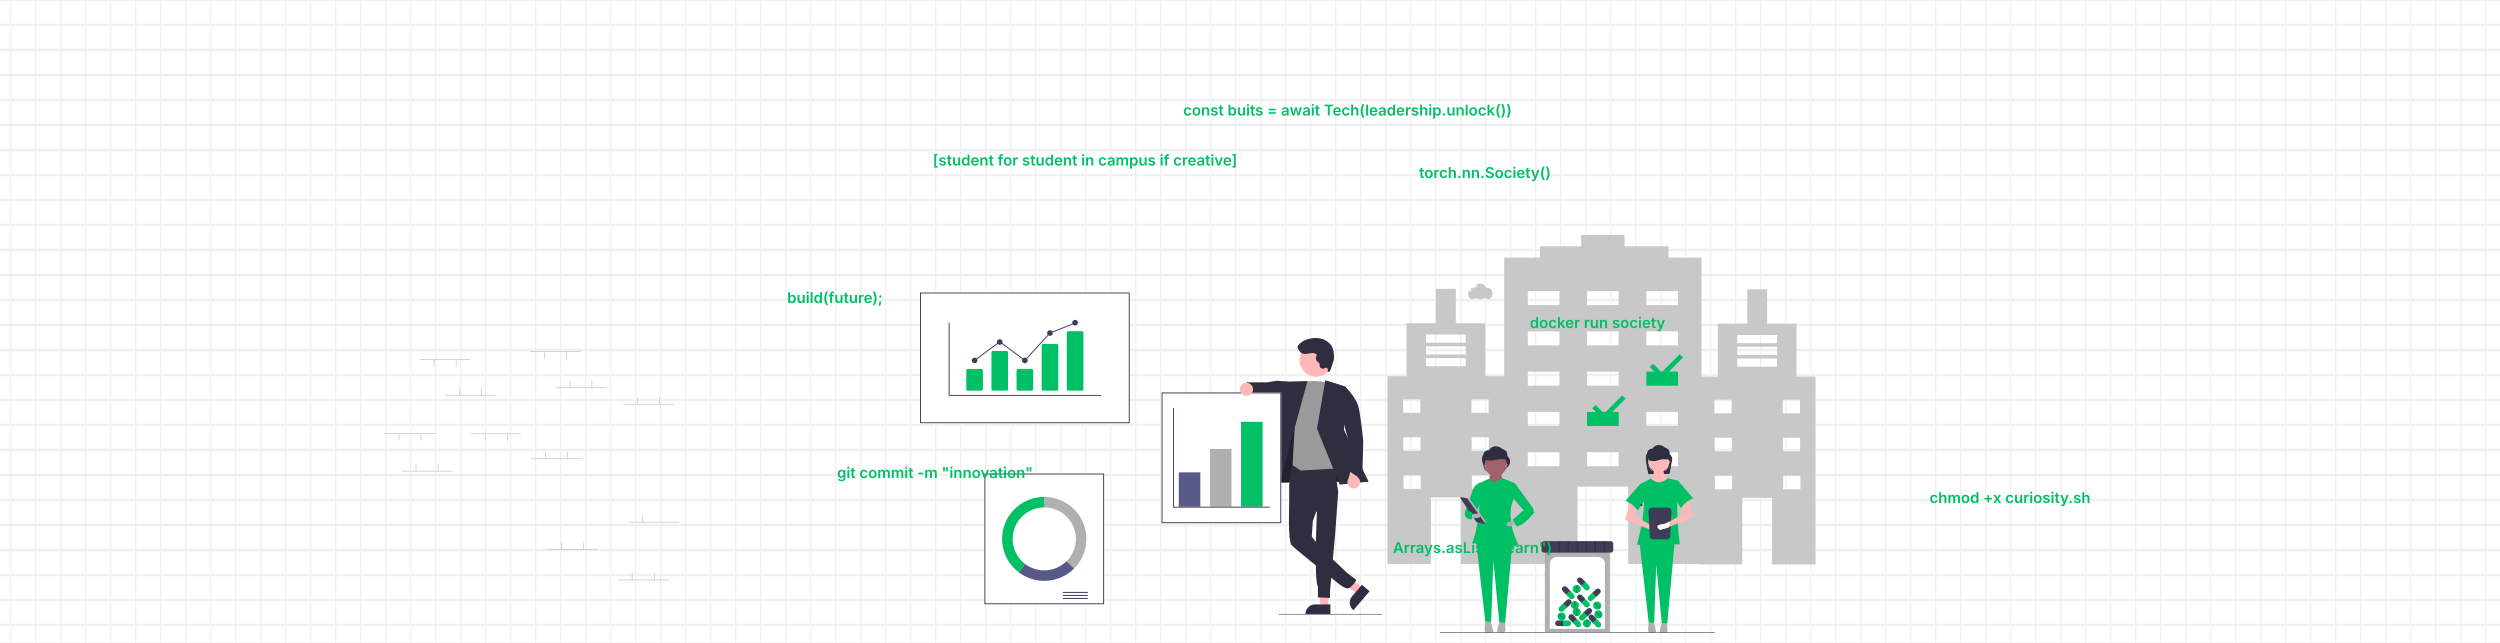
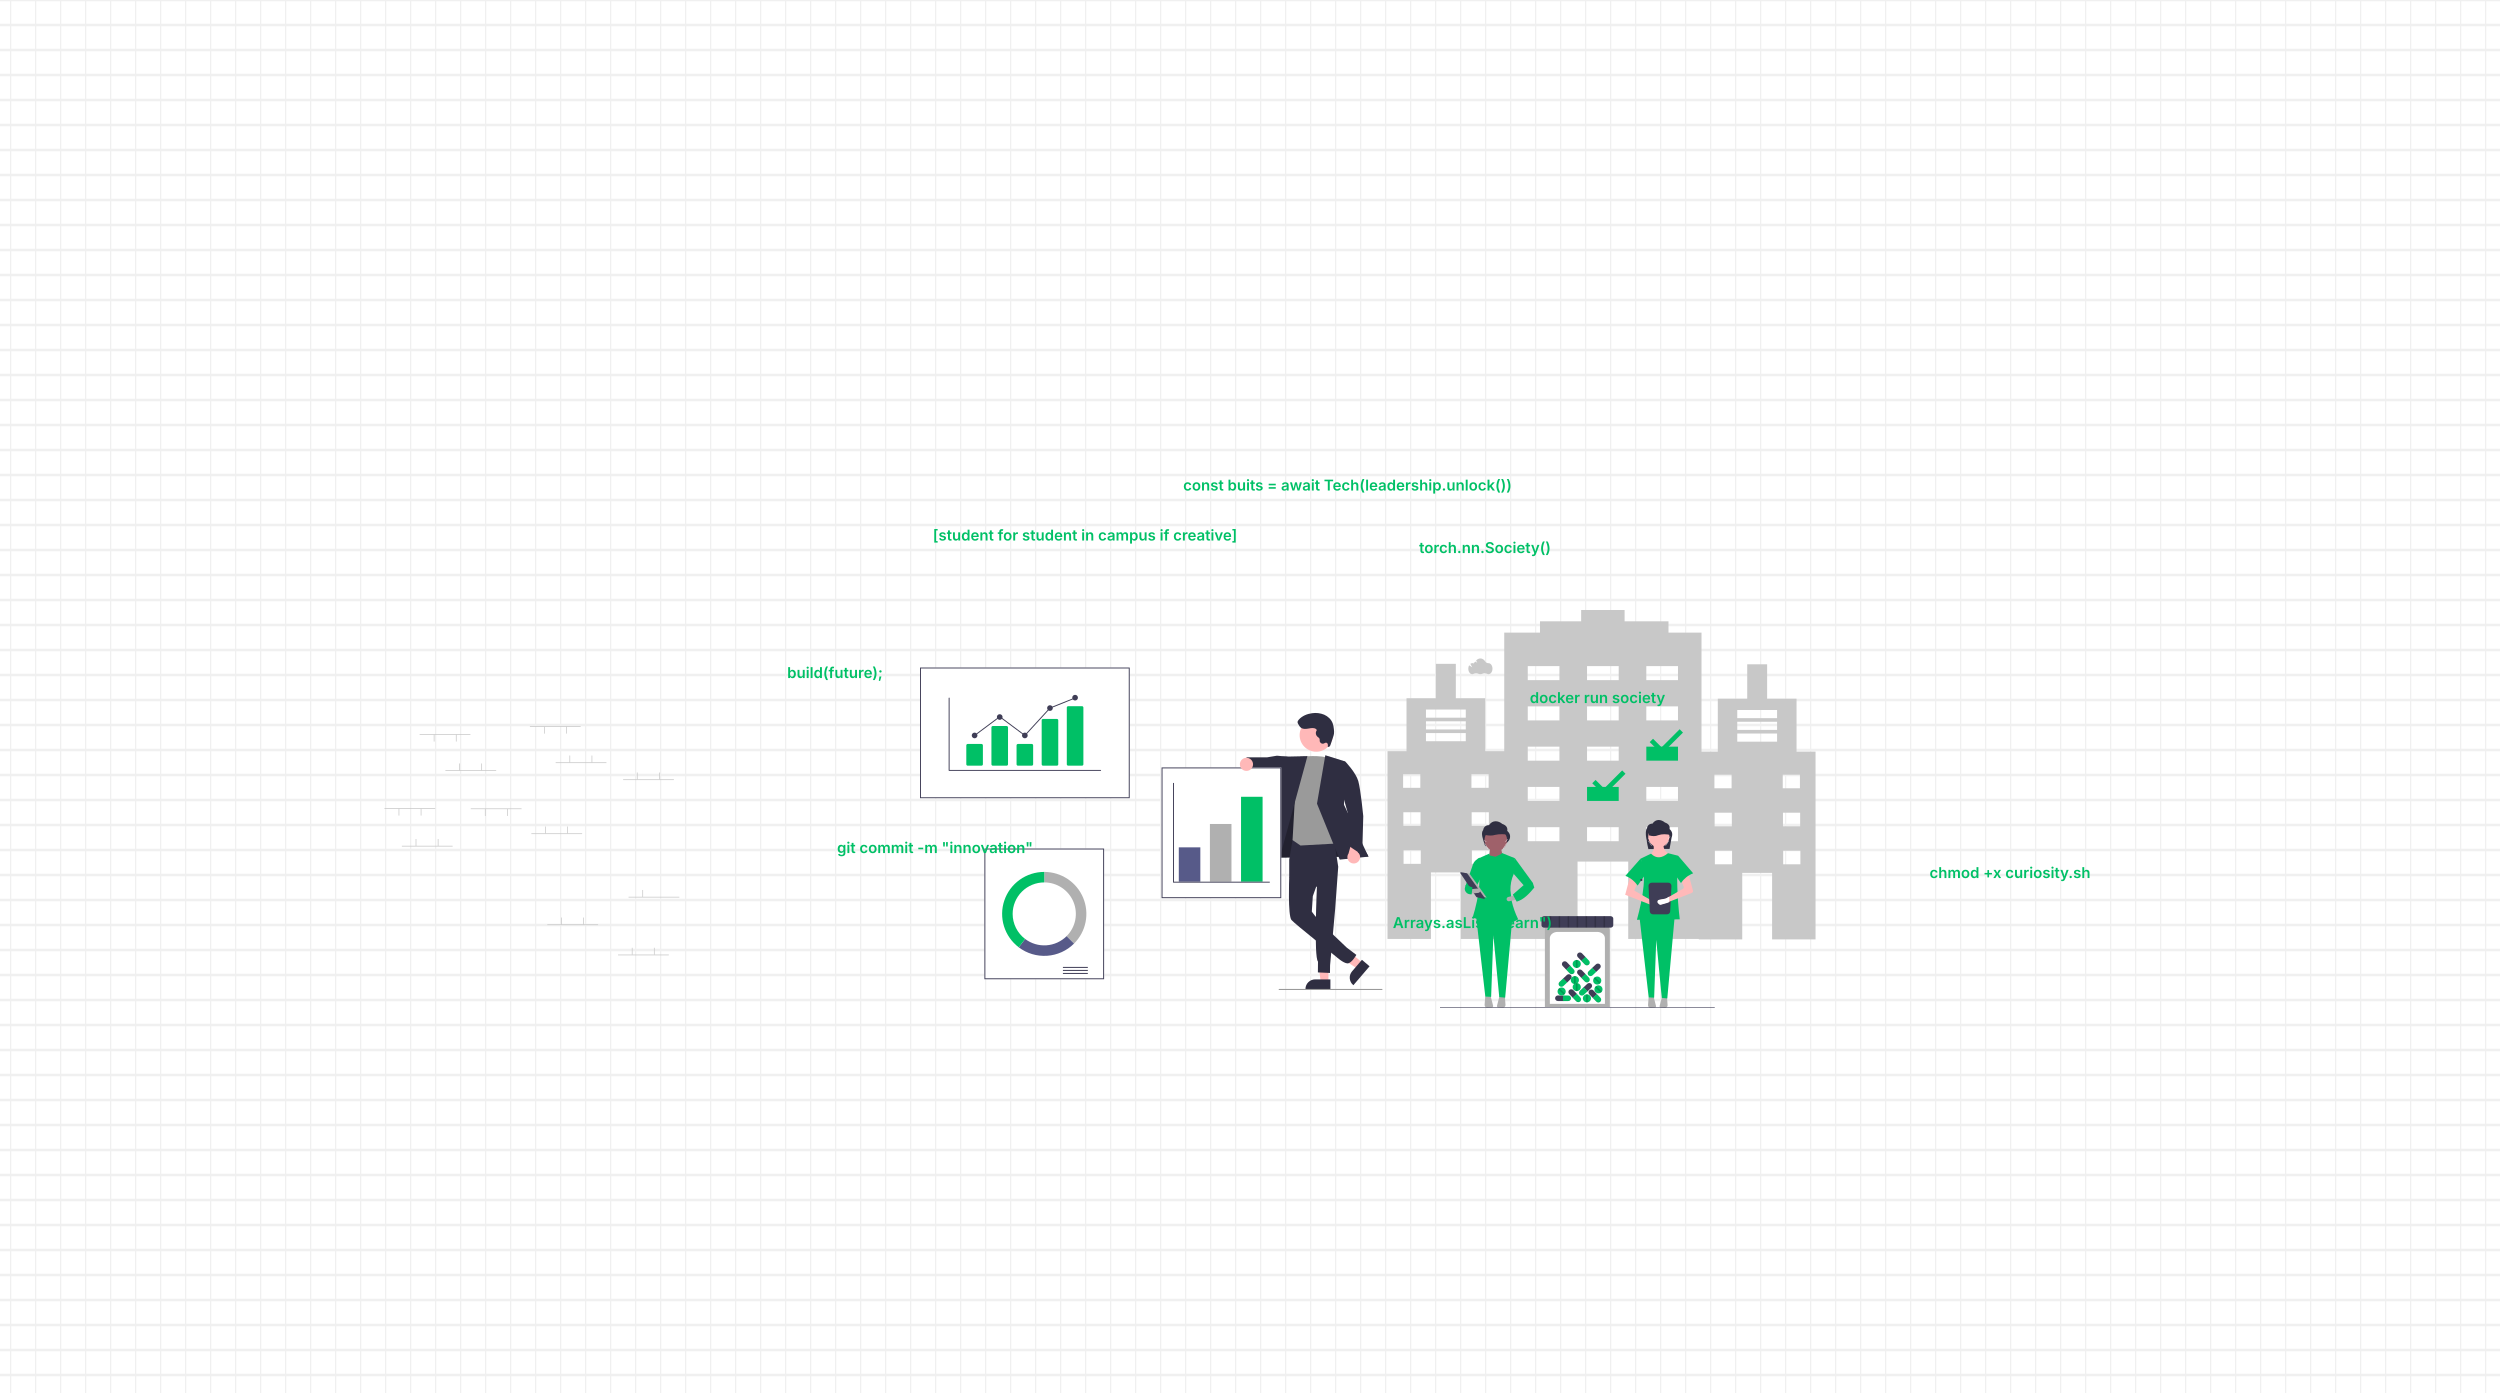
- <svg xmlns="http://www.w3.org/2000/svg" class="banner-img" width="100%" height="257" viewBox="166 0 1000 257" fill="none">
+ <svg xmlns="http://www.w3.org/2000/svg" class="banner-img" width="100%" height="557" viewBox="166 -150 1000 557" fill="none">
  <defs>
    <pattern id="grid" width="10" height="10" patternUnits="userSpaceOnUse">
      <rect width="10" height="10" fill="white" />
      <path d="M 10 0 L 0 0 0 10" fill="none" stroke="#f0f0f0" stroke-width="1" />
      <path d="M 0 10 L 10 10" fill="none" stroke="#f0f0f0" stroke-width="1" />
    </pattern>
    <style>
        /* Chips Styles */
        @keyframes float-chip {
            0%, 100% { transform: translateY(0px); }
            50% { transform: translateY(-3px); }
        }
        .float-chip-1 { animation: float-chip 8s ease-in-out infinite; transform-origin: center; transform-box: fill-box; }
        .float-chip-2 { animation: float-chip 7s ease-in-out infinite 2s; transform-origin: center; transform-box: fill-box; }
        .float-chip-3 { animation: float-chip 9s ease-in-out infinite 1s; transform-origin: center; transform-box: fill-box; }
        .float-chip-4 { animation: float-chip 10s ease-in-out infinite 3s; transform-origin: center; transform-box: fill-box; }
        .float-chip-5 { animation: float-chip 11s ease-in-out infinite 0.5s; transform-origin: center; transform-box: fill-box; }
        .float-chip-6 { animation: float-chip 6s ease-in-out infinite 4s; transform-origin: center; transform-box: fill-box; }
        .float-chip-7 { animation: float-chip 9s ease-in-out infinite 1.5s; transform-origin: center; transform-box: fill-box; }
        .float-chip-8 { animation: float-chip 8.5s ease-in-out infinite 2.5s; transform-origin: center; transform-box: fill-box; }
        
        .chip-group rect {
            fill: none;
            stroke: none;
            transition: all 0.3s ease;
        }
        .chip-group text {
            font-family: 'Inter', system-ui, -apple-system, sans-serif;
            font-size: 6px;
            font-weight: 600;
            fill: #00C066; 
            text-anchor: middle;
            dominant-baseline: middle;
            pointer-events: none;
        }
        .comment-text {
            font-size: 5.5px;
            opacity: 0;
            transition: opacity 0.3s ease;
            fill: #9CA3AF;
        }
        .chip-group:hover .comment-text {
            opacity: 0.9;
        }
        .chip-group:hover text {
            fill: #00d66c;
        }

        @keyframes typing-effect {
            0% { opacity: 0; clip-path: inset(0 100% 0 0); }
            5%, 20% { opacity: 1; clip-path: inset(0 0 0 0); }
            25%, 100% { opacity: 0; clip-path: inset(0 0 0 0); }
        }
        .text-typing { 
            opacity: 0; 
            animation: typing-effect 16s ease-out infinite; 
            font-family: 'Inter', system-ui, -apple-system, sans-serif; 
            font-weight: 700; 
            font-size: 20px; 
            text-anchor: middle; 
            fill: #00C066; 
        }
    </style>
  </defs>
-   <rect width="1433" height="257" fill="url(#grid)" />
+   <rect y="-150" width="1433" height="600" fill="url(#grid)" />
  <path d="M839.112 147.392H823.547V157.346H839.112V147.392Z" fill="#00C066" />
  <path d="M814.86 162.957H799.295V172.911H814.86V162.957Z" fill="#00C066" />
  <path d="M884.614 150.649V129.474H872.85V115.719H864.886V129.474H853.122V150.649H846.606V103.049H833.394V98.525H815.838V94H798.463V98.525H781.993V103.049H767.695V150.468H760.094V129.293H748.329V115.538H740.366V129.293H728.602V150.468H721V225.579H738.375V198.973H750.32V225.579H797.015V194.63H817.286V225.579H845.52V225.76H862.895V199.154H874.84V225.76H892.215V150.649H884.614ZM727.244 159.699H734.122V165.129H727.244V159.699ZM727.335 174.902H734.212V180.332H727.335V174.902ZM734.303 195.535H727.425V190.105H734.303V195.535ZM752.311 146.487H736.384V143.229H752.311V146.487ZM752.311 141.781H736.384V138.523H752.311V141.781ZM752.311 137.075H736.384V133.818H752.311V137.075ZM754.573 159.699H761.451V165.129H754.573V159.699ZM754.664 174.902H761.541V180.332H754.664V174.902ZM761.632 195.535H754.754V190.105H761.632V195.535ZM789.776 186.485H777.107V180.875H789.776V186.485ZM789.776 170.377H777.107V164.767H789.776V170.377ZM789.776 154.269H777.107V148.659H789.776V154.269ZM789.776 138.161H777.107V132.551H789.776V138.161ZM789.776 122.053H777.107V116.443H789.776V122.053ZM813.485 186.485H800.816V180.875H813.485V186.485ZM813.485 170.377H800.816V164.767H813.485V170.377ZM813.485 154.269H800.816V148.659H813.485V154.269ZM813.485 138.161H800.816V132.551H813.485V138.161ZM813.485 122.053H800.816V116.443H813.485V122.053ZM837.195 186.485H824.526V180.875H837.195V186.485ZM837.195 170.377H824.526V164.767H837.195V170.377ZM837.195 154.269H824.526V148.659H837.195V154.269ZM837.195 138.161H824.526V132.551H837.195V138.161ZM837.195 122.053H824.526V116.443H837.195V122.053ZM851.764 159.88H858.642V165.31H851.764V159.88ZM851.855 175.083H858.732V180.513H851.855V175.083ZM858.823 195.716H851.945V190.286H858.823V195.716ZM876.831 146.668H860.904V143.41H876.831V146.668ZM876.831 141.962H860.904V138.704H876.831V141.962ZM876.831 137.256H860.904V133.999H876.831V137.256ZM879.094 159.88H885.971V165.31H879.094V159.88ZM879.184 175.083H886.062V180.513H879.184V175.083ZM886.152 195.716H879.275V190.286H886.152V195.716Z" fill="#C8C8C8" />
  <path d="M753.648 116.125L754.898 116.918L754.139 115.537C754.354 115.366 754.62 115.271 754.895 115.267C754.902 115.267 754.909 115.267 754.916 115.267C755.002 115.269 755.089 115.262 755.175 115.248L755.599 115.517L755.417 115.187C755.718 115.082 755.977 114.885 756.159 114.624L756.918 115.105L756.438 114.233C756.64 113.973 756.897 113.761 757.191 113.612C757.485 113.464 757.809 113.382 758.138 113.374C758.927 113.374 759.63 113.844 760.084 114.575C760.218 114.793 760.407 114.973 760.633 115.095C760.859 115.216 761.113 115.276 761.37 115.268C761.384 115.267 761.398 115.267 761.412 115.267C762.283 115.267 762.989 116.255 762.989 117.473C762.989 118.691 762.283 119.679 761.412 119.679C761.221 119.678 761.032 119.631 760.863 119.541C760.566 119.397 760.242 119.319 759.912 119.313C759.583 119.306 759.256 119.372 758.954 119.504C758.699 119.619 758.422 119.678 758.143 119.679C757.863 119.68 757.587 119.621 757.331 119.508C757.031 119.378 756.707 119.314 756.381 119.32C756.055 119.327 755.733 119.403 755.439 119.544C755.271 119.632 755.085 119.678 754.895 119.679C754.024 119.679 753.318 118.691 753.318 117.473C753.313 117.003 753.426 116.539 753.648 116.125Z" fill="#C8C8C8" />
  <path d="M814.868 158.171L807.647 165.391L804.226 161.97L802.894 163.302L807.643 168.051L816.2 159.503L814.868 158.171Z" fill="#00C066" />
  <path d="M837.854 141.701L830.633 148.921L827.212 145.5L825.88 146.832L830.629 151.581L839.186 143.033L837.854 141.701Z" fill="#00C066" />
  <g clip-path="url(#clip0_28_850)">
    <path d="M833.827 189.562L825.349 189.644C824.95 187.715 823.611 182.655 824.817 181.275C824.872 180.756 825.129 180.277 825.534 179.939C825.939 179.601 826.461 179.43 826.991 179.46C828.305 177.438 830.494 177.742 831.973 179.005C833.462 179.51 834.023 180.407 833.827 181.624C834.929 182.573 835.133 183.727 834.638 185.041L833.827 189.562Z" fill="#2F2E41" />
    <path d="M833.011 194.696L826.894 193.864L825.671 192.106C827.356 191.007 827.952 189.473 827.176 187.389L831.411 187.296C831.212 189.152 831.837 190.589 833.575 191.459L833.011 194.696Z" fill="#FFB9B9" />
    <path d="M825.448 248.927L825.214 252.07C825.203 252.213 825.224 252.356 825.274 252.489C825.324 252.623 825.403 252.745 825.505 252.846C825.607 252.948 825.73 253.027 825.865 253.078C826.001 253.129 826.146 253.151 826.291 253.142L827.933 253.044C828.009 253.04 828.083 253.019 828.15 252.983C828.217 252.947 828.275 252.897 828.32 252.837C828.365 252.776 828.396 252.707 828.411 252.633C828.426 252.56 828.424 252.484 828.405 252.411L827.494 248.827L825.448 248.927Z" fill="#B0B0B0" />
    <path d="M830.765 248.827L829.853 252.411C829.835 252.484 829.833 252.56 829.847 252.633C829.862 252.707 829.893 252.776 829.938 252.837C829.983 252.897 830.041 252.947 830.108 252.983C830.175 253.019 830.249 253.04 830.325 253.044L831.968 253.142C832.113 253.151 832.258 253.129 832.393 253.078C832.529 253.027 832.651 252.948 832.753 252.846C832.855 252.745 832.934 252.623 832.984 252.489C833.034 252.356 833.055 252.213 833.044 252.07L832.81 248.927L830.765 248.827Z" fill="#B0B0B0" />
    <path d="M832.917 249.364L830.7 249.145L828.494 225.961L827.66 249.07L825.482 248.994L821.812 216.989H835.834L832.917 249.364Z" fill="#00C066" />
    <path d="M829.529 188.869C831.868 188.869 833.763 187.005 833.763 184.706C833.763 182.407 831.868 180.544 829.529 180.544C827.19 180.544 825.294 182.407 825.294 184.706C825.294 187.005 827.19 188.869 829.529 188.869Z" fill="#FFB9B9" />
    <path d="M837.904 217.729L820.777 217.914C823.319 208.403 824.839 199.568 822.189 193.494L826.424 191.459C828.465 193.552 830.739 193.336 833.199 191.274L837.245 192.291C836.552 200.256 836.863 208.787 837.904 217.729Z" fill="#00C066" />
    <path d="M816.072 207.924L826.706 212.086L829.083 212.773C829.19 212.804 829.301 212.814 829.411 212.801C829.521 212.788 829.628 212.754 829.724 212.7C829.82 212.645 829.904 212.573 829.971 212.486C830.038 212.399 830.086 212.3 830.113 212.194C830.16 212.009 830.139 211.813 830.053 211.641C829.968 211.47 829.823 211.334 829.645 211.257L827.176 210.514L819.742 206.259L821.295 202.235L818.048 200.524L816.072 207.924Z" fill="#FFB9B9" />
    <path d="M816.166 200.339C818.189 201.114 819.799 202.439 821.06 204.224L825.012 198.581L822.189 193.494L816.166 200.339Z" fill="#00C066" />
    <path d="M834.302 184.032C832.583 183.596 830.893 183.537 829.25 184.089C828.204 184.587 826.948 184.541 825.55 184.13V179.978L833.094 180.175L834.302 184.032Z" fill="#2F2E41" />
    <path d="M826.67 203.074C826.338 203.074 826.019 203.204 825.784 203.435C825.549 203.667 825.417 203.98 825.416 204.307L825.911 214.493C825.912 214.82 826.044 215.134 826.279 215.365C826.514 215.596 826.833 215.726 827.166 215.726H832.825C833.158 215.726 833.477 215.596 833.712 215.365C833.947 215.134 834.079 214.82 834.08 214.493L834.575 204.307C834.574 203.98 834.442 203.667 834.207 203.435C833.972 203.204 833.653 203.074 833.321 203.074H826.67Z" fill="#3F3D56" />
    <path d="M842.73 207.154L833.461 210.782L832.762 211.056C832.739 211.064 832.717 211.071 832.694 211.079L830.351 211.756C830.051 211.843 829.637 211.446 829.394 211.172C829.274 211.04 829.206 210.871 829.202 210.694C829.199 210.517 829.26 210.344 829.374 210.208C829.407 210.171 829.442 210.137 829.481 210.107C829.571 210.038 829.677 209.992 829.79 209.973L832.13 209.52C832.214 209.504 832.295 209.475 832.369 209.433L833.461 208.807L839.128 205.564C839.286 205.474 839.406 205.332 839.467 205.163C839.528 204.994 839.526 204.809 839.461 204.642L838.379 201.838C838.313 201.666 838.312 201.477 838.378 201.305C838.443 201.133 838.57 200.99 838.734 200.903L840.527 199.959C840.629 199.905 840.743 199.875 840.859 199.87C840.975 199.866 841.09 199.887 841.197 199.933C841.304 199.978 841.398 200.047 841.474 200.134C841.549 200.221 841.604 200.323 841.633 200.434L843.189 206.259C843.237 206.437 843.216 206.627 843.132 206.792C843.047 206.957 842.904 207.086 842.73 207.154Z" fill="#FFB9B9" />
    <path d="M843.268 199.321C841.245 200.097 839.635 201.421 838.374 203.206L834.422 197.564L837.245 192.291L843.268 199.321Z" fill="#00C066" />
    <path d="M833.257 185.599L833.17 185.513L833.293 185.391L834.033 184.543L834.127 184.622L833.384 185.473L833.257 185.599Z" fill="white" />
    <path d="M825.27 185.083L825.191 185.177L825.933 185.785L826.013 185.691L825.27 185.083Z" fill="white" />
    <path d="M833.47 186.314L832.171 188.321L832.275 188.386L833.575 186.379L833.47 186.314Z" fill="white" />
    <path d="M825.407 186.314L825.302 186.379L826.602 188.386L826.706 188.321L825.407 186.314Z" fill="white" />
    <path d="M833.708 208.635V210.839L832.928 211.145C832.903 211.155 832.878 211.163 832.852 211.171L830.237 211.927C829.902 212.024 829.44 211.581 829.169 211.275C829.035 211.128 828.959 210.939 828.955 210.741C828.951 210.543 829.019 210.351 829.147 210.199C829.183 210.158 829.223 210.12 829.266 210.086C829.366 210.009 829.485 209.957 829.611 209.936L832.223 209.431C832.317 209.413 832.407 209.38 832.49 209.333L833.708 208.635Z" fill="white" />
    <path d="M822.541 202.423C822.788 202.423 822.988 202.226 822.988 201.983C822.988 201.74 822.788 201.543 822.541 201.543C822.294 201.543 822.093 201.74 822.093 201.983C822.093 202.226 822.294 202.423 822.541 202.423Z" fill="#3F3D56" />
    <path d="M768.642 187.209L760.788 188.516C760.594 188.549 760.394 188.51 760.228 188.406C760.062 188.302 759.941 188.142 759.888 187.955C759.32 185.942 758.134 183.316 759.286 181.997C759.345 181.442 759.619 180.931 760.051 180.57C760.483 180.209 761.041 180.026 761.607 180.059C763.01 177.9 765.348 178.224 766.927 179.572C768.517 180.112 769.116 181.069 768.907 182.369C769.594 182.96 769.954 183.626 770.03 184.357C770.066 184.763 770.013 185.173 769.875 185.557C769.737 185.942 769.518 186.294 769.231 186.589L768.642 187.209Z" fill="#2F2E41" />
    <path d="M767.421 193.288L761.332 192.935C761.929 191.589 762.167 190.293 761.929 189.062H766.466C766.456 190.007 766.934 191.641 767.421 193.288Z" fill="#9F616A" />
    <path d="M760.092 248.595L759.842 251.951C759.83 252.103 759.852 252.256 759.906 252.399C759.959 252.542 760.044 252.672 760.152 252.78C760.261 252.888 760.393 252.973 760.537 253.027C760.682 253.082 760.837 253.105 760.992 253.096L762.745 252.991C762.827 252.986 762.906 252.964 762.977 252.926C763.049 252.887 763.111 252.834 763.159 252.77C763.207 252.705 763.24 252.631 763.256 252.552C763.271 252.474 763.269 252.393 763.25 252.315L762.276 248.488L760.092 248.595Z" fill="#B0B0B0" />
    <path d="M765.769 248.488L764.796 252.315C764.776 252.393 764.774 252.474 764.79 252.552C764.805 252.631 764.838 252.705 764.887 252.77C764.935 252.834 764.997 252.887 765.068 252.926C765.14 252.964 765.219 252.986 765.3 252.991L767.054 253.096C767.208 253.105 767.363 253.082 767.508 253.027C767.653 252.973 767.784 252.888 767.893 252.78C768.002 252.672 768.086 252.542 768.139 252.399C768.193 252.256 768.215 252.103 768.204 251.951L767.954 248.595L765.769 248.488Z" fill="#B0B0B0" />
    <path d="M768.067 249.061L765.7 248.828L763.344 224.071L762.454 248.748L760.129 248.666L756.21 214.49H771.182L768.067 249.061Z" fill="#00C066" />
    <path d="M764.317 190.487C766.815 190.487 768.839 188.497 768.839 186.042C768.839 183.587 766.815 181.597 764.317 181.597C761.82 181.597 759.795 183.587 759.795 186.042C759.795 188.497 761.82 190.487 764.317 190.487Z" fill="#9F616A" />
    <path d="M769.414 183.919C767.579 183.605 765.774 183.562 764.02 183.96C762.903 184.32 761.561 184.287 760.069 183.99V180.993L768.125 181.136L769.414 183.919Z" fill="#2F2E41" />
    <path d="M759.767 186.058L759.688 186.152L760.481 186.801L760.56 186.708L759.767 186.058Z" fill="white" />
    <path d="M768.53 187.371L767.142 189.515L767.247 189.58L768.635 187.437L768.53 187.371Z" fill="white" />
    <path d="M759.912 187.371L759.807 187.437L761.195 189.58L761.299 189.515L759.912 187.371Z" fill="white" />
    <path d="M755.721 206.315L752.258 204.202L755.211 195.701C755.54 194.824 756.171 194.087 756.994 193.619L757.989 193.053L758.076 201.629L755.721 206.315Z" fill="#00C066" />
    <path d="M770.687 210.444L770.175 206.131C770.147 203.854 770.541 201.653 771.481 199.625L771.958 193.288L766.705 191.175C766.689 191.28 766.675 191.385 766.66 191.491L764.198 192.701L761.796 192.164L761.81 191.41L757.034 193.522C758.613 200.74 757.752 208.235 755.036 217.088L761.328 218.779L761.38 215.809L766.987 215.416C767.045 216.379 767.091 217.326 767.118 218.251C770.282 219.396 770.391 219.377 773.274 217.738C772.126 215.365 771.217 212.896 770.687 210.444Z" fill="#00C066" />
    <path d="M778.764 205.258L775.54 204.202L770.384 198.302L771.958 193.288L779.122 203.146L778.764 205.258Z" fill="#00C066" />
    <path d="M768.661 209.827C768.714 210.054 768.856 210.252 769.057 210.376C769.258 210.501 769.501 210.542 769.732 210.491L772.469 209.881L772.073 208.165L769.337 208.774C769.105 208.825 768.904 208.965 768.777 209.163C768.65 209.36 768.609 209.599 768.661 209.827V209.827Z" fill="#B0B0B0" />
    <path d="M771.123 207.84L772.675 210.657C775.285 209.941 777.548 207.685 779.719 205.024L779.122 203.146L775.421 204.085L771.123 207.84Z" fill="#00C066" />
    <path d="M750.885 199.005L753.865 199.528L760.676 209.047L757.057 208.21L750.885 199.005Z" fill="#B0B0B0" />
    <path d="M750.357 198.889C750.311 198.889 750.267 198.902 750.228 198.925C750.189 198.949 750.158 198.982 750.136 199.021C750.115 199.061 750.105 199.105 750.107 199.15C750.109 199.194 750.124 199.237 750.149 199.275L756.515 208.769C756.55 208.822 756.605 208.86 756.668 208.875L759.63 209.56C759.68 209.571 759.733 209.568 759.78 209.549C759.828 209.531 759.869 209.499 759.898 209.457C759.927 209.415 759.942 209.366 759.941 209.315C759.941 209.265 759.925 209.216 759.895 209.175L752.905 199.405C752.886 199.379 752.862 199.356 752.834 199.338C752.807 199.321 752.775 199.309 752.743 199.303L750.404 198.893C750.389 198.89 750.373 198.889 750.357 198.889Z" fill="#3F3D56" />
    <path d="M754.328 205.677L754.505 207.429L757.297 207.157C757.533 207.133 757.751 207.019 757.901 206.839C758.052 206.658 758.123 206.426 758.1 206.194C758.076 205.961 757.96 205.748 757.776 205.6C757.592 205.452 757.356 205.382 757.12 205.405L754.328 205.677Z" fill="#B0B0B0" />
    <path d="M751.9 205.474C751.904 206.072 752.148 206.643 752.579 207.064C753.01 207.486 753.593 207.722 754.2 207.723H754.659L754.994 204.985L752.226 204.006L751.9 205.474Z" fill="#00C066" />
    <path d="M768.163 186.732L768.076 186.646L768.208 186.517L768.998 185.611L769.092 185.69L768.299 186.599L768.163 186.732Z" fill="white" />
    <path d="M851.902 252.952H742V253.196H851.902V252.952Z" fill="#3F3D56" />
    <path d="M783.956 252.831H809.946V221.843C809.946 220.202 808.302 218.867 806.281 218.867H787.621C785.6 218.867 783.956 220.202 783.956 221.843V252.831Z" fill="#B0B0B0" />
    <path d="M785.936 251.549H807.966V225.284C807.966 223.893 806.572 222.761 804.859 222.761H789.042C787.329 222.761 785.936 223.893 785.936 225.284V251.549Z" fill="white" />
    <path d="M783.759 216.456C783.117 216.456 782.594 216.88 782.594 217.402V220.132C782.594 220.654 783.117 221.078 783.759 221.078H810.142C810.785 221.078 811.307 220.654 811.307 220.132V217.402C811.307 216.88 810.785 216.456 810.142 216.456H783.759Z" fill="#3F3D56" />
    <path d="M789.176 248.181C788.874 248.182 788.585 248.3 788.372 248.51C788.159 248.72 788.039 249.004 788.038 249.3C788.039 249.597 788.159 249.881 788.372 250.09C788.585 250.3 788.874 250.418 789.176 250.419H791.307V248.181H789.176Z" fill="#3F3D56" />
    <path d="M793.262 248.181H791.19V250.419H793.262C793.564 250.418 793.853 250.3 794.066 250.09C794.279 249.881 794.399 249.597 794.4 249.3C794.399 249.004 794.279 248.72 794.066 248.51C793.853 248.3 793.564 248.182 793.262 248.181Z" fill="#00C066" />
    <path opacity="0.2" d="M794.005 248.456C794.184 248.658 794.283 248.917 794.284 249.186C794.283 249.482 794.162 249.766 793.949 249.976C793.736 250.185 793.447 250.304 793.145 250.304H791.19V250.419H793.262C793.564 250.418 793.853 250.3 794.066 250.091C794.279 249.881 794.399 249.597 794.4 249.3C794.4 249.14 794.365 248.981 794.296 248.836C794.228 248.69 794.129 248.56 794.005 248.456Z" fill="black" />
    <path d="M798.79 231.329C798.582 231.114 798.297 230.988 797.995 230.979C797.694 230.971 797.401 231.08 797.181 231.282C796.962 231.486 796.834 231.767 796.825 232.063C796.817 232.36 796.927 232.648 797.134 232.864L798.595 234.388L800.251 232.853L798.79 231.329Z" fill="#3F3D56" />
    <path d="M801.593 234.252L800.171 232.77L798.515 234.304L799.936 235.787C800.144 236.002 800.429 236.127 800.731 236.136C801.032 236.145 801.325 236.036 801.545 235.833C801.764 235.629 801.892 235.348 801.901 235.052C801.91 234.756 801.799 234.468 801.593 234.252Z" fill="#00C066" />
    <path opacity="0.2" d="M801.899 234.971C801.873 235.238 801.749 235.487 801.55 235.671C801.33 235.874 801.037 235.983 800.736 235.974C800.434 235.965 800.149 235.839 799.941 235.624L798.6 234.226L798.515 234.304L799.936 235.786C800.144 236.002 800.429 236.127 800.731 236.136C801.032 236.145 801.325 236.036 801.545 235.833C801.664 235.723 801.757 235.589 801.818 235.44C801.879 235.291 801.907 235.131 801.899 234.971Z" fill="black" />
    <path d="M792.726 234.857C792.518 234.642 792.233 234.516 791.931 234.508C791.63 234.499 791.337 234.608 791.117 234.81C790.898 235.014 790.77 235.295 790.761 235.592C790.752 235.888 790.863 236.176 791.069 236.392L792.531 237.916L794.187 236.381L792.726 234.857Z" fill="#3F3D56" />
    <path d="M795.528 237.779L794.107 236.297L792.45 237.832L793.872 239.314C794.079 239.529 794.365 239.655 794.666 239.664C794.968 239.673 795.261 239.564 795.481 239.361C795.7 239.157 795.827 238.876 795.836 238.58C795.845 238.284 795.734 237.996 795.528 237.779Z" fill="#00C066" />
    <path opacity="0.2" d="M795.835 238.499C795.808 238.766 795.684 239.015 795.486 239.199C795.266 239.402 794.973 239.511 794.671 239.502C794.37 239.493 794.084 239.367 793.877 239.152L792.535 237.754L792.45 237.832L793.872 239.315C794.079 239.53 794.365 239.655 794.666 239.664C794.968 239.673 795.261 239.564 795.481 239.361C795.599 239.251 795.692 239.117 795.754 238.968C795.815 238.819 795.842 238.659 795.835 238.499Z" fill="black" />
    <path d="M798.79 238.142C798.582 237.927 798.297 237.801 797.995 237.792C797.694 237.783 797.401 237.892 797.181 238.095C796.962 238.299 796.834 238.58 796.825 238.876C796.817 239.173 796.927 239.46 797.134 239.677L798.595 241.201L800.251 239.666L798.79 238.142Z" fill="#3F3D56" />
    <path d="M801.593 241.064L800.171 239.582L798.515 241.117L799.936 242.599C800.144 242.814 800.429 242.94 800.731 242.949C801.032 242.958 801.325 242.849 801.545 242.646C801.764 242.442 801.892 242.161 801.901 241.865C801.91 241.568 801.799 241.281 801.593 241.064Z" fill="#00C066" />
    <path opacity="0.2" d="M801.899 241.783C801.873 242.051 801.749 242.299 801.55 242.484C801.33 242.686 801.037 242.795 800.736 242.787C800.434 242.778 800.149 242.652 799.941 242.437L798.6 241.038L798.515 241.117L799.936 242.599C800.144 242.814 800.429 242.94 800.731 242.949C801.032 242.957 801.325 242.849 801.545 242.646C801.664 242.536 801.757 242.401 801.818 242.253C801.879 242.104 801.907 241.944 801.899 241.783Z" fill="black" />
    <path d="M802.49 245.133C802.706 244.926 802.83 244.644 802.836 244.348C802.841 244.051 802.726 243.765 802.518 243.551C802.307 243.338 802.02 243.216 801.719 243.211C801.417 243.206 801.126 243.318 800.908 243.523L799.376 244.978L800.957 246.588L802.49 245.133Z" fill="#3F3D56" />
    <path d="M799.551 247.923L801.041 246.508L799.46 244.899L797.969 246.314C797.753 246.52 797.629 246.803 797.623 247.099C797.618 247.395 797.733 247.682 797.941 247.896C798.152 248.108 798.439 248.231 798.74 248.236C799.042 248.241 799.333 248.129 799.551 247.923Z" fill="#00C066" />
    <path opacity="0.2" d="M798.823 248.233C798.551 248.21 798.296 248.091 798.107 247.899C797.898 247.685 797.783 247.398 797.789 247.102C797.794 246.805 797.918 246.523 798.134 246.317L799.541 244.981L799.46 244.899L797.969 246.314C797.753 246.52 797.629 246.803 797.623 247.099C797.618 247.395 797.733 247.682 797.941 247.896C798.055 248.011 798.193 248.101 798.345 248.159C798.497 248.217 798.66 248.243 798.823 248.233Z" fill="black" />
    <path d="M794.321 241.605C794.538 241.398 794.662 241.116 794.667 240.819C794.673 240.523 794.558 240.237 794.349 240.023C794.139 239.81 793.852 239.688 793.55 239.683C793.249 239.678 792.957 239.79 792.74 239.995L791.208 241.45L792.789 243.06L794.321 241.605Z" fill="#3F3D56" />
    <path d="M791.382 244.395L792.873 242.98L791.291 241.371L789.801 242.786C789.585 242.992 789.46 243.275 789.455 243.571C789.45 243.867 789.564 244.154 789.773 244.368C789.983 244.58 790.27 244.703 790.572 244.708C790.873 244.713 791.165 244.6 791.382 244.395Z" fill="#00C066" />
    <path opacity="0.2" d="M790.655 244.705C790.382 244.682 790.128 244.563 789.938 244.37C789.729 244.157 789.615 243.87 789.62 243.574C789.625 243.277 789.75 242.995 789.966 242.788L791.372 241.453L791.291 241.371L789.801 242.786C789.585 242.992 789.46 243.275 789.455 243.571C789.45 243.867 789.564 244.154 789.773 244.368C789.887 244.483 790.024 244.573 790.176 244.631C790.328 244.689 790.492 244.715 790.655 244.705Z" fill="black" />
    <path d="M805.955 237.347C806.171 237.14 806.296 236.858 806.301 236.562C806.306 236.265 806.192 235.979 805.983 235.765C805.773 235.552 805.486 235.43 805.184 235.425C804.882 235.42 804.591 235.532 804.373 235.738L802.841 237.192L804.423 238.802L805.955 237.347Z" fill="#3F3D56" />
    <path d="M803.016 240.137L804.507 238.722L802.925 237.113L801.435 238.528C801.218 238.734 801.094 239.017 801.089 239.313C801.084 239.61 801.198 239.896 801.407 240.11C801.617 240.322 801.904 240.445 802.206 240.45C802.507 240.455 802.799 240.343 803.016 240.137Z" fill="#00C066" />
    <path opacity="0.2" d="M802.288 240.447C802.016 240.424 801.762 240.306 801.572 240.113C801.363 239.899 801.249 239.612 801.254 239.316C801.259 239.02 801.383 238.737 801.6 238.531L803.006 237.195L802.925 237.113L801.435 238.528C801.218 238.734 801.094 239.017 801.089 239.313C801.084 239.61 801.198 239.896 801.407 240.11C801.52 240.225 801.658 240.315 801.81 240.373C801.962 240.431 802.125 240.457 802.288 240.447Z" fill="black" />
    <path d="M803.369 246.171C803.162 245.956 802.876 245.83 802.575 245.822C802.273 245.813 801.98 245.922 801.76 246.124C801.542 246.328 801.414 246.609 801.405 246.906C801.396 247.202 801.507 247.49 801.713 247.706L803.174 249.23L804.831 247.695L803.369 246.171Z" fill="#3F3D56" />
    <path d="M806.172 249.093L804.751 247.611L803.094 249.146L804.516 250.628C804.723 250.843 805.009 250.969 805.31 250.978C805.612 250.987 805.904 250.878 806.125 250.675C806.343 250.471 806.471 250.19 806.48 249.894C806.489 249.598 806.378 249.31 806.172 249.093Z" fill="#00C066" />
    <path opacity="0.2" d="M806.479 249.813C806.452 250.08 806.328 250.329 806.129 250.513C805.909 250.716 805.617 250.825 805.315 250.816C805.014 250.807 804.728 250.681 804.52 250.466L803.179 249.068L803.094 249.146L804.516 250.628C804.723 250.844 805.009 250.969 805.31 250.978C805.612 250.987 805.904 250.878 806.125 250.675C806.243 250.565 806.336 250.431 806.397 250.282C806.458 250.133 806.486 249.973 806.479 249.813Z" fill="black" />
    <path d="M795.325 246.049C795.117 245.834 794.831 245.708 794.53 245.7C794.229 245.691 793.936 245.8 793.716 246.003C793.497 246.207 793.369 246.487 793.36 246.784C793.351 247.08 793.462 247.368 793.668 247.584L795.13 249.108L796.786 247.573L795.325 246.049Z" fill="#3F3D56" />
    <path d="M798.127 248.972L796.706 247.49L795.05 249.025L796.471 250.507C796.678 250.722 796.964 250.848 797.266 250.856C797.567 250.865 797.86 250.756 798.08 250.553C798.299 250.349 798.427 250.069 798.435 249.772C798.444 249.476 798.334 249.188 798.127 248.972Z" fill="#00C066" />
    <path opacity="0.2" d="M798.434 249.691C798.407 249.958 798.283 250.207 798.085 250.391C797.865 250.594 797.572 250.703 797.27 250.694C796.969 250.685 796.683 250.56 796.476 250.344L795.135 248.946L795.05 249.025L796.471 250.507C796.678 250.722 796.964 250.847 797.266 250.856C797.567 250.865 797.86 250.756 798.08 250.553C798.198 250.443 798.292 250.309 798.353 250.16C798.414 250.011 798.441 249.851 798.434 249.691Z" fill="black" />
    <path d="M797.589 242.036C797.589 242.408 797.459 242.768 797.219 243.056C796.98 243.344 796.647 243.543 796.276 243.617C796.059 243.66 795.836 243.66 795.619 243.617C795.249 243.542 794.915 243.344 794.676 243.056C794.437 242.768 794.306 242.408 794.306 242.036C794.306 241.664 794.437 241.303 794.676 241.015C794.915 240.727 795.249 240.529 795.619 240.454C795.836 240.411 796.059 240.411 796.276 240.454C796.647 240.529 796.98 240.727 797.219 241.015C797.459 241.303 797.589 241.664 797.589 242.036Z" fill="#00C066" />
    <path opacity="0.2" d="M796.276 240.454V243.617C796.059 243.66 795.836 243.66 795.619 243.617V240.454C795.836 240.411 796.059 240.411 796.276 240.454Z" fill="black" />
    <path d="M798.332 235.588C798.332 235.96 798.201 236.32 797.962 236.609C797.723 236.897 797.389 237.095 797.019 237.169C796.802 237.212 796.579 237.212 796.362 237.169C795.991 237.095 795.658 236.897 795.419 236.609C795.18 236.32 795.049 235.96 795.049 235.588C795.049 235.216 795.18 234.855 795.419 234.567C795.658 234.279 795.991 234.081 796.362 234.007C796.579 233.964 796.802 233.964 797.019 234.007C797.389 234.081 797.723 234.279 797.962 234.567C798.201 234.855 798.332 235.216 798.332 235.588Z" fill="#00C066" />
    <path opacity="0.2" d="M797.018 234.007V237.169C796.802 237.212 796.578 237.212 796.362 237.169V234.007C796.578 233.964 796.802 233.964 797.018 234.007Z" fill="black" />
    <path d="M798.332 244.834C798.332 245.205 798.201 245.566 797.962 245.854C797.723 246.142 797.389 246.34 797.019 246.415C796.802 246.458 796.579 246.458 796.362 246.415C795.991 246.34 795.658 246.142 795.419 245.854C795.18 245.566 795.049 245.205 795.049 244.833C795.049 244.462 795.18 244.101 795.419 243.813C795.658 243.525 795.991 243.327 796.362 243.252C796.579 243.209 796.802 243.209 797.019 243.252C797.389 243.327 797.723 243.525 797.962 243.813C798.201 244.101 798.332 244.462 798.332 244.834Z" fill="#00C066" />
    <path opacity="0.2" d="M797.018 243.252V246.415C796.802 246.458 796.578 246.458 796.362 246.415V243.252C796.578 243.209 796.802 243.209 797.018 243.252Z" fill="black" />
    <path d="M802.416 249.335C802.416 249.707 802.285 250.068 802.046 250.356C801.807 250.644 801.473 250.842 801.103 250.916C800.886 250.959 800.663 250.959 800.446 250.916C800.075 250.842 799.742 250.644 799.503 250.356C799.264 250.067 799.133 249.707 799.133 249.335C799.133 248.963 799.264 248.602 799.503 248.314C799.742 248.026 800.075 247.828 800.446 247.754C800.663 247.711 800.886 247.711 801.103 247.754C801.473 247.828 801.807 248.026 802.046 248.314C802.285 248.602 802.416 248.963 802.416 249.335Z" fill="#00C066" />
    <path opacity="0.2" d="M801.103 247.754V250.916C800.886 250.959 800.663 250.959 800.446 250.916V247.754C800.663 247.711 800.886 247.711 801.103 247.754Z" fill="black" />
    <path d="M806.024 241.053C806.296 241.311 806.47 241.654 806.515 242.023C806.56 242.393 806.473 242.766 806.271 243.08C806.152 243.263 805.997 243.421 805.815 243.545C805.503 243.755 805.127 243.854 804.75 243.823C804.373 243.792 804.018 243.635 803.745 243.377C803.473 243.118 803.3 242.776 803.255 242.406C803.21 242.037 803.296 241.664 803.498 241.35C803.617 241.167 803.772 241.009 803.954 240.885C804.266 240.674 804.642 240.576 805.019 240.607C805.397 240.637 805.751 240.795 806.024 241.053Z" fill="#00C066" />
    <path opacity="0.2" d="M803.954 240.885L806.271 243.08C806.152 243.263 805.997 243.421 805.815 243.545L803.499 241.35C803.617 241.167 803.772 241.009 803.954 240.885Z" fill="black" />
    <path d="M806.519 244.581C806.791 244.839 806.965 245.182 807.01 245.551C807.055 245.921 806.969 246.294 806.766 246.608C806.647 246.791 806.492 246.949 806.31 247.073C805.998 247.283 805.622 247.382 805.245 247.351C804.868 247.32 804.513 247.163 804.241 246.905C803.968 246.647 803.795 246.304 803.75 245.935C803.705 245.565 803.791 245.192 803.994 244.878C804.112 244.695 804.267 244.537 804.449 244.413C804.761 244.202 805.137 244.104 805.514 244.135C805.892 244.165 806.246 244.323 806.519 244.581Z" fill="#00C066" />
    <path opacity="0.2" d="M804.449 244.413L806.766 246.608C806.647 246.791 806.492 246.949 806.31 247.072L803.994 244.878C804.113 244.695 804.267 244.537 804.449 244.413Z" fill="black" />
    <path d="M791.791 245.433C792.064 245.691 792.237 246.034 792.282 246.403C792.327 246.772 792.241 247.145 792.038 247.459C791.919 247.643 791.764 247.801 791.582 247.924C791.27 248.135 790.894 248.233 790.517 248.203C790.14 248.172 789.785 248.014 789.513 247.756C789.24 247.498 789.067 247.155 789.022 246.786C788.977 246.417 789.063 246.044 789.266 245.729C789.385 245.546 789.54 245.388 789.721 245.265C790.033 245.054 790.41 244.956 790.787 244.986C791.164 245.017 791.519 245.175 791.791 245.433Z" fill="#00C066" />
    <path opacity="0.2" d="M789.722 245.265L792.038 247.459C791.919 247.643 791.764 247.801 791.582 247.924L789.266 245.729C789.385 245.546 789.54 245.388 789.722 245.265Z" fill="black" />
    <path opacity="0.2" d="M786.493 216.456H785.874V220.957H786.493V216.456Z" fill="black" />
    <path opacity="0.2" d="M790.082 216.456H789.463V220.957H790.082V216.456Z" fill="black" />
    <path opacity="0.2" d="M793.671 216.456H793.052V220.957H793.671V216.456Z" fill="black" />
    <path opacity="0.2" d="M797.26 216.456H796.641V220.957H797.26V216.456Z" fill="black" />
    <path opacity="0.2" d="M800.849 216.456H800.23V220.957H800.849V216.456Z" fill="black" />
    <path opacity="0.2" d="M804.438 216.456H803.82V220.957H804.438V216.456Z" fill="black" />
    <path opacity="0.2" d="M808.028 216.456H807.409V220.957H808.028V216.456Z" fill="black" />
  </g>
  <g clip-path="url(#clip1_28_850)">
    <path d="M697.373 242.757L694.278 242.757L692.806 230.863L697.374 230.863L697.373 242.757Z" fill="#FFB8B8" />
    <path d="M698.163 245.746L688.183 245.746V245.62C688.183 244.594 688.592 243.609 689.321 242.884C690.049 242.158 691.037 241.75 692.067 241.75H692.068L698.163 241.75L698.163 245.746Z" fill="#2F2E41" />
    <path d="M711.033 235.176L709.024 237.522L698.987 230.917L701.952 227.455L711.033 235.176Z" fill="#FFB8B8" />
    <path d="M713.828 236.518L707.35 244.081L707.254 244C706.47 243.334 705.985 242.384 705.903 241.361C705.822 240.338 706.152 239.325 706.821 238.544L706.821 238.544L710.777 233.924L713.828 236.518Z" fill="#2F2E41" />
    <path d="M675.397 184.263L674.434 193.116L713.38 192.562L696.395 164.989L682.528 164.493L675.397 184.263Z" fill="#2F2E41" />
    <path opacity="0.28" d="M675.397 184.263L674.434 193.116L713.38 192.562L696.395 164.989L682.528 164.493L675.397 184.263Z" fill="black" />
    <path d="M683.056 185.783L681.681 193.883V201.124L692.767 204.729C692.767 204.729 691.469 232.851 693.199 234.642L693.156 238.966L697.992 239.185L698.032 236.142L700.082 213.396L701.29 196.696L699.332 184.035L683.056 185.783Z" fill="#2F2E41" />
    <path d="M691.644 192.756L681.681 201.123C681.681 201.123 681.098 216.22 682.579 217.991C683.85 219.512 700.392 232.628 700.392 232.628C700.392 232.628 703.332 235.315 704.98 235.358C706.628 235.401 708.544 231.958 708.544 231.958L704.728 229.069C704.728 229.069 694.843 219.876 691.908 216.22C690.723 214.745 690.723 214.598 690.723 214.598L691.128 208.462L695.2 197.075L691.644 192.756Z" fill="#2F2E41" />
    <path d="M681.067 152.674L676.771 152.279L672.874 152.926L664.623 152.928L663.92 158.886L671.45 160.565L673.285 159.669L680.934 162.573L681.067 152.674Z" fill="#2F2E41" />
    <path d="M686.197 152.656C686.197 152.656 695.314 151.805 697.387 153.427C699.46 155.05 703.902 187.214 703.902 187.214L686.197 188.21L683.023 186.034L683.924 169.976L686.197 152.656Z" fill="#9A9A9A" />
    <path d="M688.98 152.455L678.923 152.675L669.547 194.886L676.951 196.509L688.98 152.455Z" fill="#2F2E41" />
    <path d="M696.129 152.098L704.051 154.569L703.601 171.912L713.38 192.647L701.884 193.853L692.796 171.464L696.129 152.098Z" fill="#2F2E41" />
    <path d="M709.192 194.753C709.469 194.51 709.69 194.208 709.838 193.871C709.987 193.533 710.059 193.167 710.049 192.798C710.04 192.43 709.95 192.068 709.785 191.738C709.621 191.408 709.385 191.117 709.096 190.888L710.689 185.349L707.547 183.563L705.407 191.417C705.052 191.927 704.897 192.549 704.972 193.165C705.046 193.781 705.345 194.349 705.812 194.76C706.278 195.171 706.88 195.398 707.503 195.396C708.126 195.395 708.727 195.166 709.192 194.753Z" fill="#FFB8B8" />
    <path d="M699.46 155.05L704.147 154.645C704.147 154.645 708.355 159.03 709.313 162.426C710.27 165.821 711.307 176.444 711.307 176.444L710.874 191.984L705.395 188.277L705.028 174.91L699.46 155.05Z" fill="#2F2E41" />
    <path d="M698.329 147.239C700.089 144.031 698.906 140.009 695.686 138.255C692.466 136.502 688.429 137.681 686.669 140.889C684.909 144.097 686.092 148.119 689.312 149.873C692.532 151.627 696.569 150.448 698.329 147.239Z" fill="#FFB8B8" />
    <path d="M691.758 141.3C690.887 141.1 689.982 141.322 689.099 141.466C688.216 141.61 687.243 141.658 686.496 141.167C685.944 140.805 685.605 140.205 685.287 139.628C685.154 139.422 685.065 139.191 685.026 138.949C684.989 138.522 685.261 138.133 685.551 137.816C686.894 136.345 688.858 135.54 690.838 135.284C692.47 135.041 694.139 135.244 695.665 135.871C697.168 136.528 698.46 137.731 699.051 139.256C699.323 140.037 699.493 140.85 699.557 141.674C699.646 142.28 699.657 142.895 699.591 143.504C699.511 143.956 699.392 144.4 699.235 144.831L698.256 147.776C698.185 148.054 698.054 148.313 697.871 148.535C697.777 148.643 697.65 148.719 697.509 148.749C697.369 148.78 697.222 148.764 697.091 148.705C697.17 148.385 697.181 148.053 697.126 147.728C697.096 147.566 697.017 147.417 696.901 147.3C696.784 147.184 696.636 147.104 696.473 147.072C696.113 147.034 695.804 147.313 695.462 147.433C695.306 147.479 695.141 147.494 694.979 147.477C694.816 147.46 694.659 147.411 694.515 147.334C694.372 147.256 694.245 147.151 694.142 147.024C694.039 146.898 693.962 146.753 693.916 146.597C693.906 146.565 693.898 146.533 693.892 146.501C693.837 146.164 693.928 145.804 693.8 145.488C693.65 145.117 693.252 144.923 692.953 144.657C692.68 144.406 692.485 144.083 692.39 143.726C692.296 143.368 692.305 142.991 692.418 142.639C692.498 142.393 692.724 142.282 692.679 142C692.62 141.631 692.073 141.373 691.758 141.3Z" fill="#2F2E41" />
    <path d="M617.887 169.284H534V117H617.887V169.284Z" fill="white" />
    <path d="M617.887 169.284H534V117H617.887V169.284ZM534.383 168.903H617.504V117.382H534.383V168.903Z" fill="#3F3D56" />
    <path d="M607.64 241.7H559.76V189.416H607.64V241.7Z" fill="white" />
    <path d="M607.64 241.7H559.76V189.416H607.64V241.7ZM560.143 241.319H607.257V189.798H560.143V241.319Z" fill="#3F3D56" />
    <path d="M601.129 236.762H591.169V237.164H601.129V236.762Z" fill="#3F3D56" />
    <path d="M601.129 237.969H591.169V238.371H601.129V237.969Z" fill="#3F3D56" />
    <path d="M601.129 239.176H591.169V239.578H601.129V239.176Z" fill="#3F3D56" />
    <path d="M583.7 198.766V202.964C586.2 202.964 588.644 203.703 590.723 205.087C592.801 206.47 594.421 208.437 595.378 210.739C596.335 213.04 596.585 215.572 596.098 218.015C595.61 220.458 594.406 222.702 592.638 224.464L595.617 227.432C597.975 225.084 599.58 222.092 600.23 218.834C600.88 215.577 600.547 212.2 599.271 209.132C597.995 206.064 595.835 203.441 593.063 201.596C590.292 199.751 587.033 198.766 583.7 198.766Z" fill="#B0B0B0" />
    <path d="M595.617 227.432L592.638 224.464C590.477 226.617 587.606 227.917 584.556 228.123C581.506 228.33 578.485 227.427 576.052 225.584L573.502 228.927C576.747 231.384 580.775 232.587 584.841 232.312C588.907 232.037 592.736 230.303 595.617 227.432Z" fill="#575A89" />
    <path d="M571.059 215.558C571.059 213.904 571.386 212.267 572.022 210.739C572.657 209.211 573.588 207.822 574.762 206.653C575.936 205.483 577.329 204.556 578.863 203.923C580.396 203.29 582.04 202.964 583.7 202.964V198.766C580.172 198.766 576.732 199.869 573.867 201.92C571.001 203.971 568.854 206.866 567.728 210.197C566.602 213.529 566.553 217.128 567.589 220.488C568.625 223.849 570.693 226.8 573.502 228.927L576.052 225.584C574.499 224.411 573.241 222.895 572.374 221.155C571.508 219.416 571.058 217.5 571.059 215.558Z" fill="#00C066" />
    <path d="M678.503 209.261H630.623V156.977H678.503V209.261Z" fill="white" />
    <path d="M678.503 209.261H630.623V156.977H678.503V209.261ZM631.006 208.879H678.12V157.358H631.006V208.879Z" fill="#3F3D56" />
    <path d="M646.136 188.939H637.518V202.678H646.136V188.939Z" fill="#575A89" />
    <path d="M658.585 179.589H649.967V202.678H658.585V179.589Z" fill="#B0B0B0" />
    <path d="M671.034 168.712H662.416V202.678H671.034V168.712Z" fill="#00C066" />
    <path d="M673.907 203.06H635.219V163.178H635.602V202.678H673.907V203.06Z" fill="#3F3D56" />
    <path d="M664.58 158.369C666.036 158.369 667.217 157.192 667.217 155.74C667.217 154.289 666.036 153.112 664.58 153.112C663.123 153.112 661.942 154.289 661.942 155.74C661.942 157.192 663.123 158.369 664.58 158.369Z" fill="#FFB8B8" />
    <path d="M718.78 246H677.673C677.615 246 677.559 245.977 677.518 245.936C677.477 245.895 677.454 245.839 677.454 245.781C677.454 245.723 677.477 245.667 677.518 245.626C677.559 245.585 677.615 245.562 677.673 245.562H718.78C718.838 245.562 718.894 245.585 718.936 245.626C718.977 245.667 719 245.723 719 245.781C719 245.839 718.977 245.895 718.936 245.936C718.894 245.977 718.838 246 718.78 246Z" fill="#9A9A9A" />
    <path d="M606.237 158.35H545.65C545.6 158.35 545.551 158.33 545.516 158.295C545.48 158.259 545.46 158.211 545.46 158.161V129.228C545.46 129.178 545.48 129.13 545.516 129.095C545.551 129.059 545.6 129.039 545.65 129.039C545.7 129.039 545.748 129.059 545.784 129.095C545.819 129.13 545.839 129.178 545.839 129.228V157.972H606.237C606.262 157.972 606.286 157.977 606.31 157.986C606.333 157.996 606.354 158.01 606.371 158.027C606.389 158.045 606.403 158.066 606.413 158.089C606.422 158.111 606.427 158.136 606.427 158.161C606.427 158.186 606.422 158.21 606.413 158.233C606.403 158.256 606.389 158.277 606.371 158.295C606.354 158.312 606.333 158.326 606.31 158.336C606.286 158.345 606.262 158.35 606.237 158.35Z" fill="#3F3D56" />
    <path d="M558.595 156.272H553.084C552.935 156.272 552.792 156.213 552.686 156.107C552.581 156.002 552.521 155.86 552.521 155.711V148.143C552.521 147.994 552.581 147.851 552.686 147.746C552.792 147.641 552.935 147.582 553.084 147.582H558.595C558.744 147.582 558.887 147.641 558.993 147.746C559.098 147.851 559.157 147.994 559.158 148.143V155.711C559.157 155.86 559.098 156.002 558.993 156.107C558.887 156.213 558.744 156.272 558.595 156.272Z" fill="#00C066" />
    <path d="M568.644 156.272H563.133C562.984 156.272 562.841 156.213 562.736 156.107C562.63 156.002 562.571 155.86 562.571 155.711V140.964C562.571 140.815 562.63 140.673 562.736 140.567C562.841 140.462 562.984 140.403 563.133 140.403H568.644C568.793 140.403 568.936 140.462 569.042 140.567C569.147 140.673 569.207 140.815 569.207 140.964V155.711C569.207 155.86 569.147 156.002 569.042 156.107C568.936 156.213 568.793 156.272 568.644 156.272Z" fill="#00C066" />
    <path d="M578.693 156.272H573.183C573.034 156.272 572.89 156.213 572.785 156.107C572.679 156.002 572.62 155.86 572.62 155.711V148.143C572.62 147.994 572.679 147.851 572.785 147.746C572.89 147.641 573.034 147.582 573.183 147.582H578.693C578.843 147.582 578.986 147.641 579.091 147.746C579.197 147.851 579.256 147.994 579.256 148.143V155.711C579.256 155.86 579.197 156.002 579.091 156.107C578.986 156.213 578.843 156.272 578.693 156.272Z" fill="#00C066" />
    <path d="M588.742 156.272H583.232C583.086 156.275 582.945 156.22 582.839 156.12C582.734 156.02 582.673 155.882 582.669 155.736V138.105C582.673 137.959 582.734 137.821 582.839 137.721C582.945 137.621 583.086 137.566 583.232 137.569H588.742C588.888 137.566 589.029 137.621 589.135 137.721C589.24 137.821 589.302 137.959 589.305 138.105V155.736C589.302 155.882 589.24 156.02 589.135 156.12C589.029 156.22 588.888 156.275 588.742 156.272Z" fill="#00C066" />
    <path d="M598.792 156.272H593.281C593.132 156.271 592.989 156.212 592.883 156.107C592.778 156.002 592.718 155.86 592.718 155.711V133.029C592.718 132.881 592.778 132.738 592.883 132.633C592.989 132.528 593.132 132.469 593.281 132.469H598.792C598.941 132.469 599.084 132.528 599.19 132.633C599.295 132.738 599.354 132.881 599.355 133.029V155.711C599.354 155.86 599.295 156.002 599.19 156.107C599.084 156.212 598.941 156.271 598.792 156.272Z" fill="#00C066" />
    <path d="M555.839 145.315C556.468 145.315 556.977 144.807 556.977 144.181C556.977 143.555 556.468 143.048 555.839 143.048C555.211 143.048 554.702 143.555 554.702 144.181C554.702 144.807 555.211 145.315 555.839 145.315Z" fill="#3F3D56" />
    <path d="M565.889 137.947C566.517 137.947 567.026 137.44 567.026 136.814C567.026 136.188 566.517 135.68 565.889 135.68C565.26 135.68 564.751 136.188 564.751 136.814C564.751 137.44 565.26 137.947 565.889 137.947Z" fill="#3F3D56" />
    <path d="M575.938 145.315C576.566 145.315 577.076 144.807 577.076 144.181C577.076 143.555 576.566 143.048 575.938 143.048C575.31 143.048 574.8 143.555 574.8 144.181C574.8 144.807 575.31 145.315 575.938 145.315Z" fill="#3F3D56" />
    <path d="M585.987 134.358C586.616 134.358 587.125 133.85 587.125 133.224C587.125 132.598 586.616 132.091 585.987 132.091C585.359 132.091 584.85 132.598 584.85 133.224C584.85 133.85 585.359 134.358 585.987 134.358Z" fill="#3F3D56" />
    <path d="M596.037 130.202C596.665 130.202 597.174 129.694 597.174 129.068C597.174 128.442 596.665 127.935 596.037 127.935C595.408 127.935 594.899 128.442 594.899 129.068C594.899 129.694 595.408 130.202 596.037 130.202Z" fill="#3F3D56" />
    <path d="M575.962 144.435L565.889 136.918L555.953 144.332L555.726 144.03L565.889 136.446L575.914 143.927L585.876 133.065L585.916 133.049L595.966 129.015L596.107 129.365L586.098 133.383L575.962 144.435Z" fill="#3F3D56" />
  </g>
  <g clip-path="url(#clip2_28_850)">
    <path d="M398.271 140.425H377.958V140.727H398.271V140.425Z" fill="#C8C8C8" />
    <path d="M392.757 140.651H392.467V143.446H392.757V140.651Z" fill="#C8C8C8" />
    <path d="M383.907 140.651H383.616V143.446H383.907V140.651Z" fill="#C8C8C8" />
    <path d="M408.572 154.928H388.259V155.23H408.572V154.928Z" fill="#C8C8C8" />
    <path d="M394.063 152.209H393.773V155.004H394.063V152.209Z" fill="#C8C8C8" />
    <path d="M402.913 152.209H402.623V155.004H402.913V152.209Z" fill="#C8C8C8" />
    <path d="M435.558 161.726H415.246V162.028H435.558V161.726Z" fill="#C8C8C8" />
    <path d="M421.049 159.007H420.759V161.802H421.049V159.007Z" fill="#C8C8C8" />
    <path d="M429.9 159.007H429.61V161.802H429.9V159.007Z" fill="#C8C8C8" />
    <path d="M433.527 231.825H413.215V232.128H433.527V231.825Z" fill="#C8C8C8" />
    <path d="M419.018 229.106H418.728V231.901H419.018V229.106Z" fill="#C8C8C8" />
    <path d="M427.869 229.106H427.578V231.901H427.869V229.106Z" fill="#C8C8C8" />
    <path d="M398.851 183.33H378.538V183.632H398.851V183.33Z" fill="#C8C8C8" />
    <path d="M384.342 180.611H384.052V183.406H384.342V180.611Z" fill="#C8C8C8" />
    <path d="M393.192 180.611H392.902V183.406H393.192V180.611Z" fill="#C8C8C8" />
    <path d="M405.235 219.739H384.922V220.041H405.235V219.739Z" fill="#C8C8C8" />
    <path d="M390.726 217.02H390.436V219.815H390.726V217.02Z" fill="#C8C8C8" />
    <path d="M399.576 217.02H399.286V219.815H399.576V217.02Z" fill="#C8C8C8" />
    <path d="M437.735 208.711H417.422V209.013H437.735V208.711Z" fill="#C8C8C8" />
    <path d="M423.226 205.991H422.936V208.786H423.226V205.991Z" fill="#C8C8C8" />
    <path d="M347.054 188.316H326.741V188.618H347.054V188.316Z" fill="#C8C8C8" />
    <path d="M332.545 185.596H332.255V188.391H332.545V185.596Z" fill="#C8C8C8" />
    <path d="M341.395 185.596H341.105V188.391H341.395V185.596Z" fill="#C8C8C8" />
    <path d="M354.163 143.597H333.851V143.9H354.163V143.597Z" fill="#C8C8C8" />
    <path d="M348.65 143.824H348.36V146.619H348.65V143.824Z" fill="#C8C8C8" />
    <path d="M339.799 143.824H339.509V146.619H339.799V143.824Z" fill="#C8C8C8" />
    <path d="M374.621 173.359H354.308V173.661H374.621V173.359Z" fill="#C8C8C8" />
    <path d="M369.108 173.586H368.817V176.381H369.108V173.586Z" fill="#C8C8C8" />
    <path d="M360.257 173.586H359.967V176.381H360.257V173.586Z" fill="#C8C8C8" />
    <path d="M340.09 173.208H319.777V173.51H340.09V173.208Z" fill="#C8C8C8" />
    <path d="M334.576 173.435H334.286V176.23H334.576V173.435Z" fill="#C8C8C8" />
    <path d="M325.726 173.435H325.436V176.23H325.726V173.435Z" fill="#C8C8C8" />
    <path d="M364.465 158.101H344.152V158.403H364.465V158.101Z" fill="#C8C8C8" />
    <path d="M349.956 155.381H349.666V158.176H349.956V155.381Z" fill="#C8C8C8" />
    <path d="M358.806 155.381H358.516V158.176H358.806V155.381Z" fill="#C8C8C8" />
  </g>
  <defs>
    <clipPath id="clip0_28_850">
      <rect width="109.902" height="75.196" fill="white" transform="translate(742 178)" />
    </clipPath>
    <clipPath id="clip1_28_850">
      <rect width="185" height="129" fill="white" transform="translate(534 117)" />
    </clipPath>
    <clipPath id="clip2_28_850">
      <rect width="130" height="113" fill="white" transform="translate(318 135)" />
    </clipPath>
    <clipPath id="clip3_28_850">
      <rect width="97" height="85" fill="white" transform="translate(439 163)" />
    </clipPath>
    <clipPath id="clip4_28_850">
      <rect width="110" height="57" fill="white" transform="translate(946 184)" />
    </clipPath>
    <clipPath id="clip5_28_850">
      <rect width="84.836" height="79.052" fill="white" transform="translate(186 165.621)" />
    </clipPath>
    <clipPath id="clip6_28_850">
      <rect width="95.441" height="41.454" fill="white" transform="translate(851 203)" />
    </clipPath>
    <clipPath id="clip7_28_850">
      <rect width="113" height="73" fill="white" transform="translate(1241 171)" />
    </clipPath>
    <clipPath id="clip8_28_850">
      <rect width="134" height="87" fill="white" transform="translate(1095 163)" />
    </clipPath>
  </defs>
  <g class="typing-text-group" transform="translate(716, 120)">
    <text class="text-typing" style="animation-delay: 0s;">Barishal University IT Society</text>
    <text class="text-typing" style="animation-delay: 4s;">Innovation | Community</text>
    <text class="text-typing" style="animation-delay: 8s;">Tech | Leadership | Robotics</text>
    <text class="text-typing" style="animation-delay: 12s;">Design | Build | Scale</text>
  </g>
  <g class="float-chip-5 chip-group">
    <rect x="380" y="55" width="140" height="18" />
    <text x="600" y="64">[student for student in campus if creative]</text>
    <text x="600" y="70" class="comment-text">// Find the innovators</text>
  </g>
  <g class="float-chip-7 chip-group">
    <rect x="650" y="35" width="110" height="18" />
    <text x="705" y="44">const buits = await Tech(leadership.unlock())  </text>
    <text x="705" y="50" class="comment-text">// Share the spark</text>
  </g>
  <g class="float-chip-2 chip-group">
    <rect x="850" y="60" width="100" height="18" />
    <text x="760" y="69">torch.nn.Society()</text>
    <text x="760" y="75" class="comment-text">// The collective network</text>
  </g>
  <g class="float-chip-1 chip-group">
    <rect x="420" y="110" width="80" height="18" />
    <text x="500" y="119">build(future);</text>
    <text x="500" y="125" class="comment-text">// Shape tomorrow</text>
  </g>
  <g class="float-chip-8 chip-group">
    <rect x="950" y="120" width="110" height="18" />
    <text x="805" y="129">docker run society</text>
    <text x="1005" y="135" class="comment-text">// Orchestrating growth</text>
  </g>
  <g class="float-chip-3 chip-group">
    <rect x="450" y="180" width="90" height="18" />
    <text x="540" y="189">git commit -m "innovation"</text>
    <text x="495" y="195" class="comment-text">// Unlock potential</text>
  </g>
  <g class="float-chip-4 chip-group">
    <rect x="710" y="210" width="90" height="18" />
    <text x="755" y="219">Arrays.asList("learn")</text>
    <text x="755" y="225" class="comment-text">// Never stop growing</text>
  </g>
  <g class="float-chip-6 chip-group">
    <rect x="920" y="190" width="100" height="18" />
    <text x="970" y="199">chmod +x curiosity.sh</text>
    <text x="970" y="205" class="comment-text">// Permission to explore</text>
  </g>
</svg>
